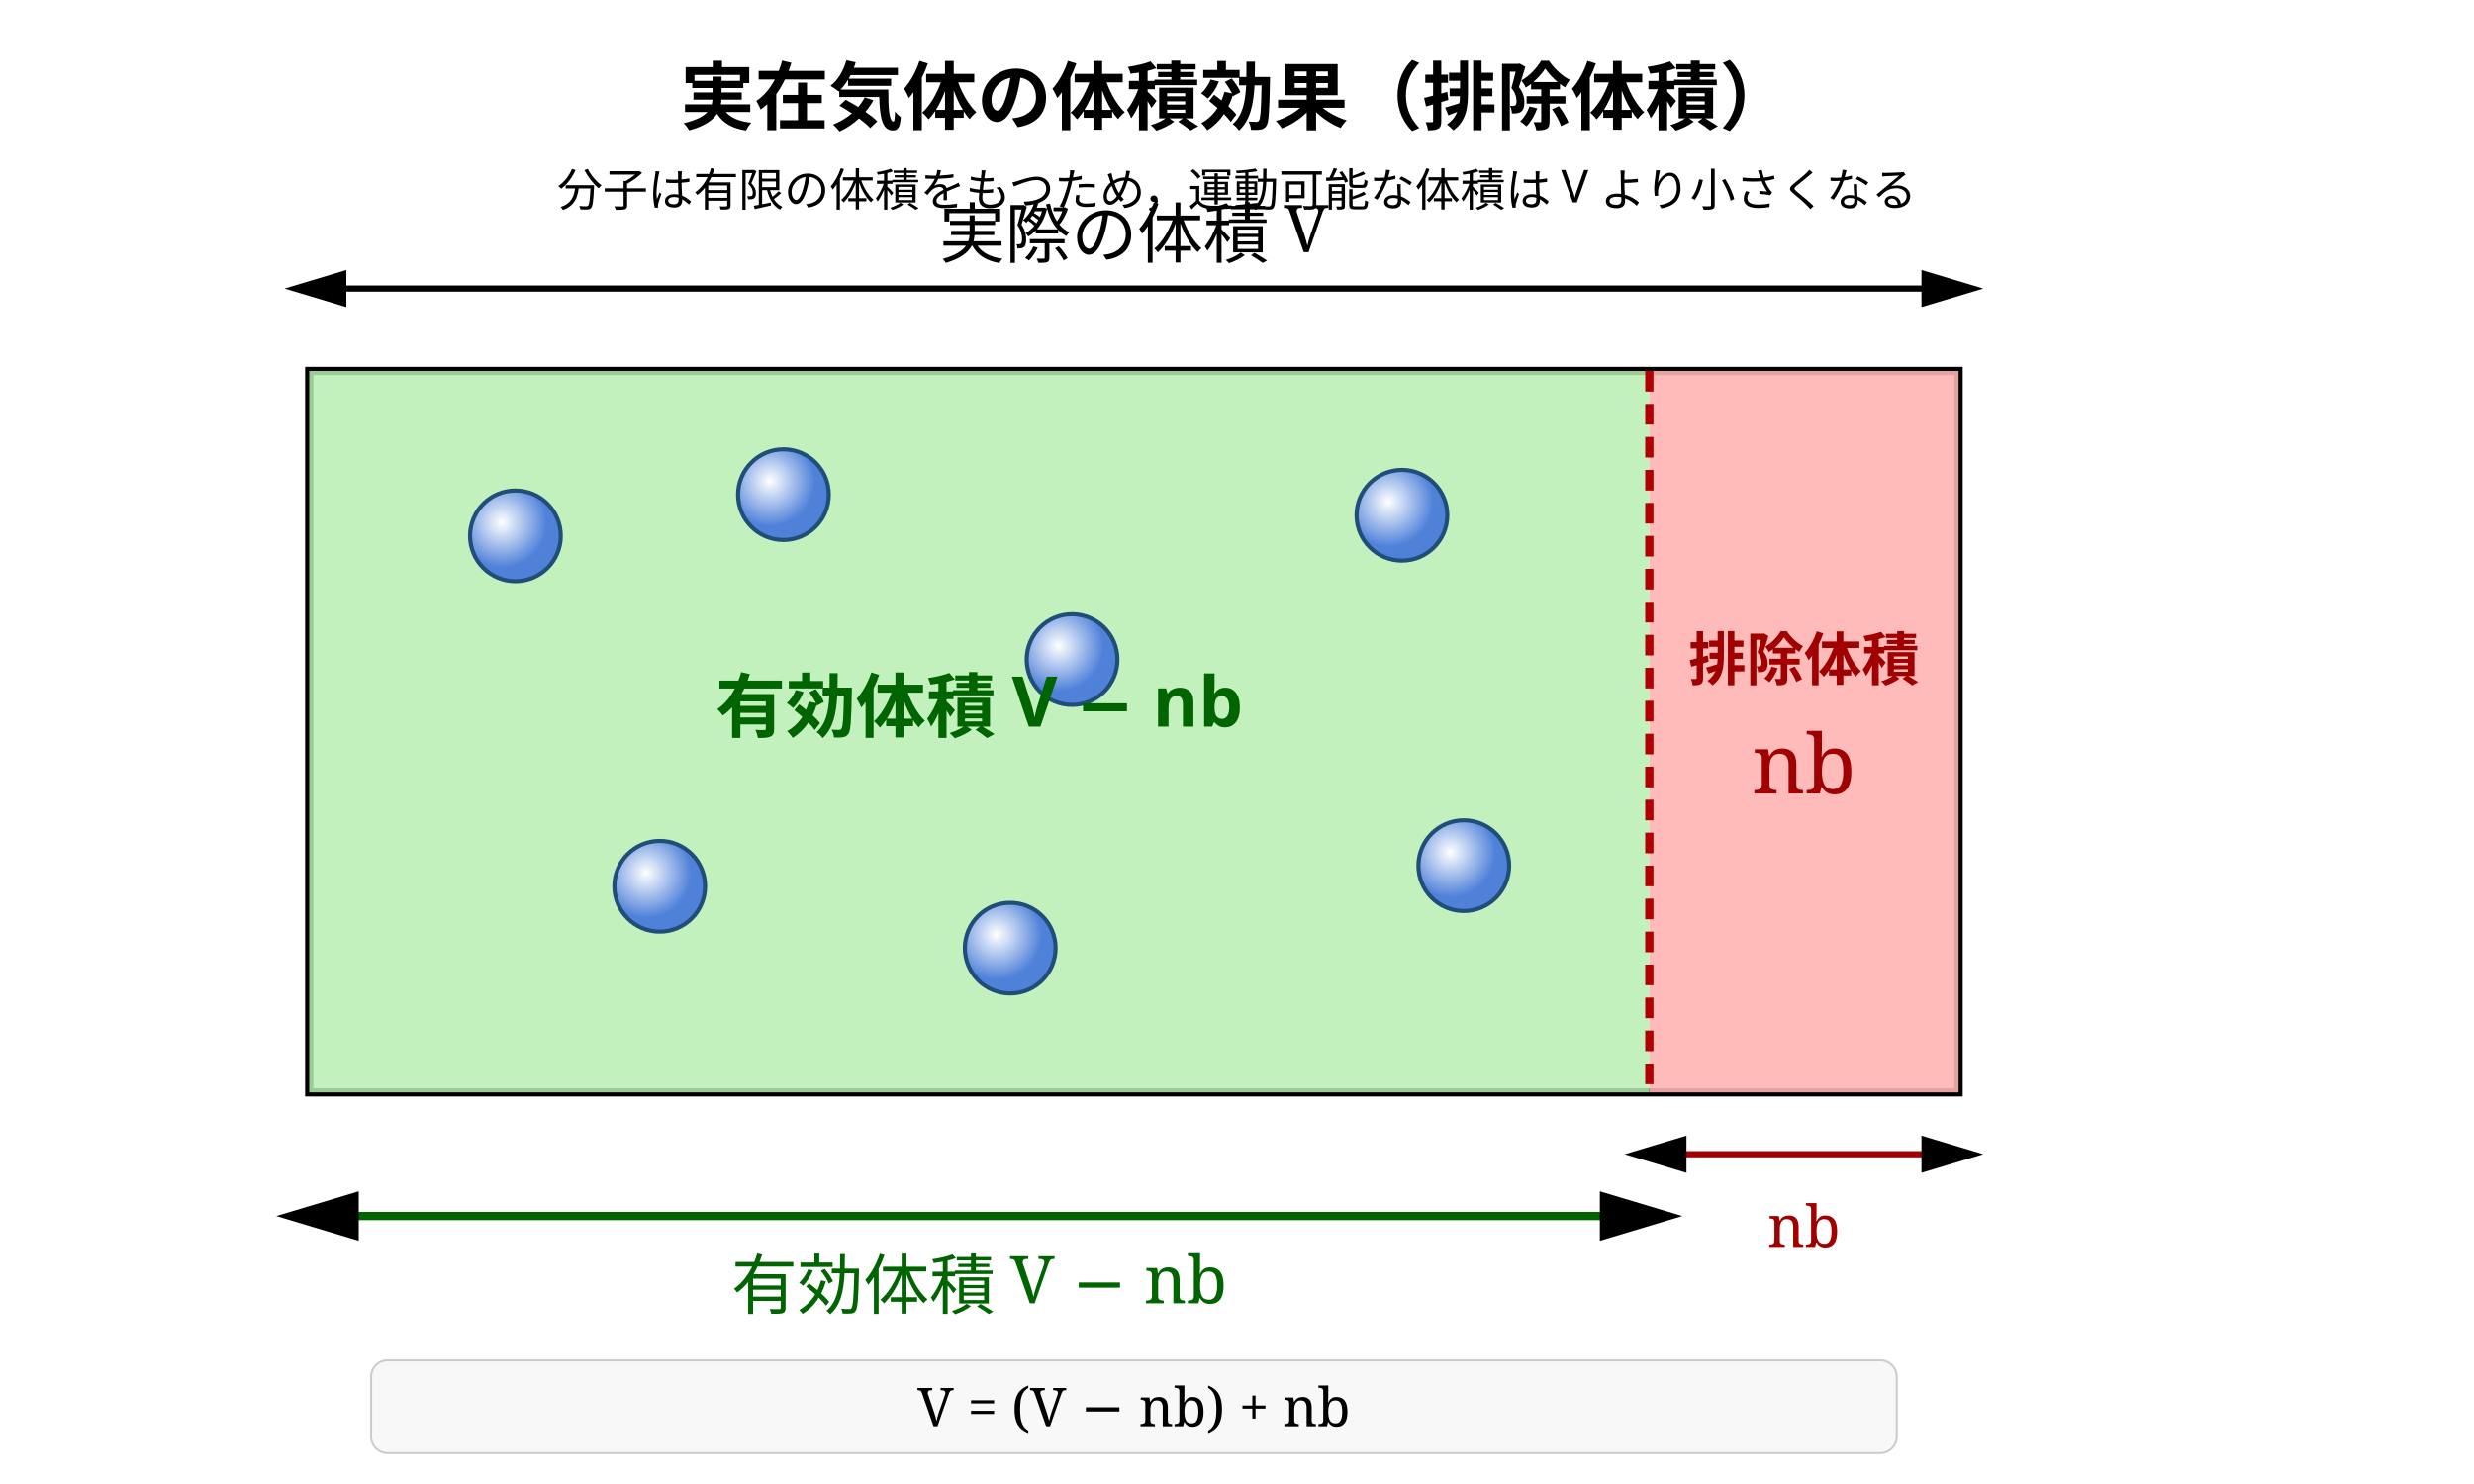
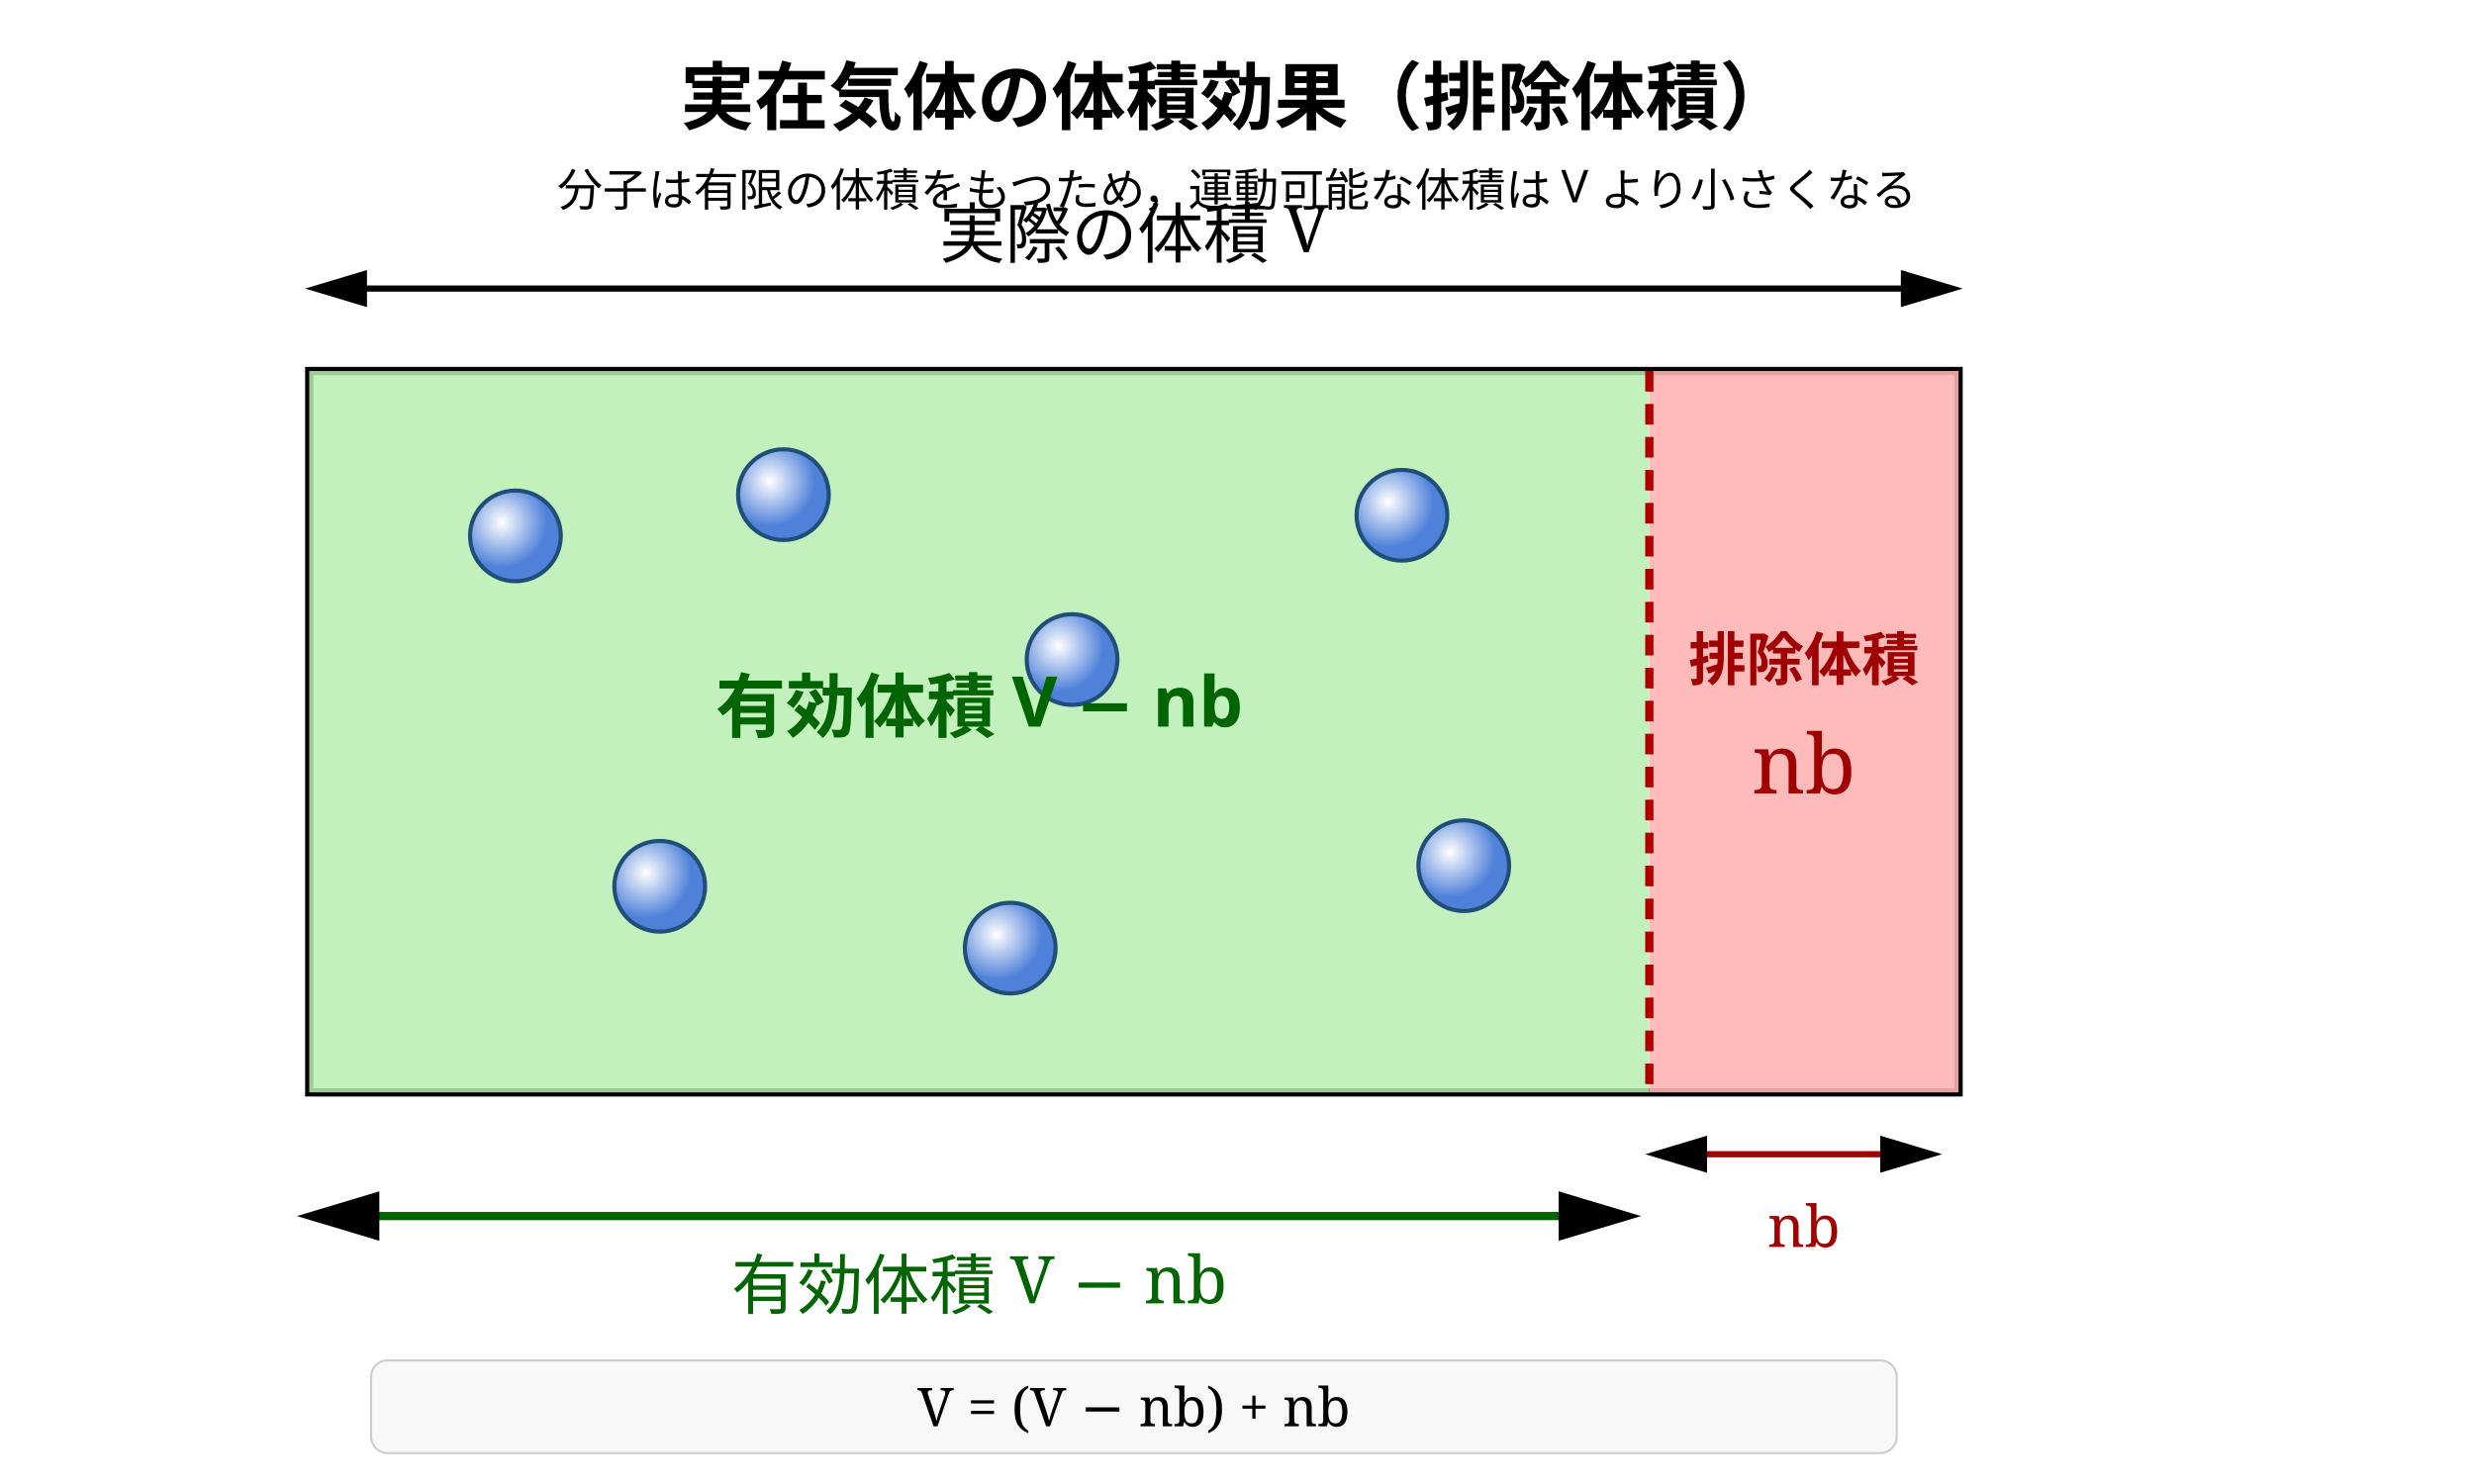
<svg xmlns="http://www.w3.org/2000/svg" width="1200" height="720" viewBox="0 0 1200 720">
  <defs>
    <marker id="arrow" markerWidth="12" markerHeight="12" refX="6" refY="3" orient="auto-start-reverse">
      <path d="M0,0 L0,6 L10,3 z" fill="black" />
    </marker>
    <radialGradient id="mol" cx="35%" cy="35%">
      <stop offset="0%" stop-color="#ffffff" />
      <stop offset="100%" stop-color="#4f81d9" />
    </radialGradient>
  </defs>
  <text x="600" y="60" text-anchor="middle" font-size="36" font-family="sans-serif" font-weight="bold">
    実在気体の体積効果（排除体積）
  </text>
  <text x="600" y="100" text-anchor="middle" font-size="22" font-family="sans-serif">
    分子は有限の体積をもつため，運動可能な体積は V より小さくなる
  </text>
  <rect x="150" y="180" width="800" height="350" fill="none" stroke="black" stroke-width="4" />
  <rect x="150" y="180" width="650" height="350" fill="#b9efb3" opacity="0.85" />
  <rect x="800" y="180" width="150" height="350" fill="#ffb3b3" opacity="0.90" />
  <line x1="800" y1="180" x2="800" y2="530" stroke="#b00000" stroke-width="4" stroke-dasharray="10 6" />
  <circle cx="250" cy="260" r="22" fill="url(#mol)" stroke="#1f4e79" stroke-width="2" />
  <circle cx="380" cy="240" r="22" fill="url(#mol)" stroke="#1f4e79" stroke-width="2" />
  <circle cx="520" cy="320" r="22" fill="url(#mol)" stroke="#1f4e79" stroke-width="2" />
  <circle cx="680" cy="250" r="22" fill="url(#mol)" stroke="#1f4e79" stroke-width="2" />
  <circle cx="710" cy="420" r="22" fill="url(#mol)" stroke="#1f4e79" stroke-width="2" />
  <circle cx="320" cy="430" r="22" fill="url(#mol)" stroke="#1f4e79" stroke-width="2" />
  <circle cx="490" cy="460" r="22" fill="url(#mol)" stroke="#1f4e79" stroke-width="2" />
  <text x="475" y="355" text-anchor="middle" font-size="34" font-family="sans-serif" font-weight="bold" fill="#006400">
    有効体積 V − nb
  </text>
  <text x="875" y="330" text-anchor="middle" font-size="28" font-family="sans-serif" font-weight="bold" fill="#a00000">
    排除体積
  </text>
  <text x="875" y="385" text-anchor="middle" font-size="40" font-family="serif" fill="#a00000">
    nb
  </text>
-   <line x1="150" y1="140" x2="950" y2="140" stroke="black" stroke-width="3" marker-start="url(#arrow)" marker-end="url(#arrow)" />
+   <line x1="160" y1="140" x2="940" y2="140" stroke="black" stroke-width="3" marker-start="url(#arrow)" marker-end="url(#arrow)" />
  <text x="550" y="125" text-anchor="middle" font-size="32" font-family="serif">
    実際の体積 V
  </text>
-   <line x1="150" y1="590" x2="800" y2="590" stroke="#006400" stroke-width="4" marker-start="url(#arrow)" marker-end="url(#arrow)" />
+   <line x1="160" y1="590" x2="780" y2="590" stroke="#006400" stroke-width="4" marker-start="url(#arrow)" marker-end="url(#arrow)" />
  <text x="475" y="635" text-anchor="middle" font-size="32" font-family="serif" fill="#006400">
    有効体積 V − nb
  </text>
-   <line x1="800" y1="560" x2="950" y2="560" stroke="#a00000" stroke-width="3" marker-start="url(#arrow)" marker-end="url(#arrow)" />
+   <line x1="810" y1="560" x2="930" y2="560" stroke="#a00000" stroke-width="3" marker-start="url(#arrow)" marker-end="url(#arrow)" />
  <text x="875" y="605" text-anchor="middle" font-size="28" font-family="serif" fill="#a00000">
    nb
  </text>
  <rect x="180" y="660" width="740" height="45" rx="8" fill="#f8f8f8" stroke="#cccccc" />
  <text x="550" y="692" text-anchor="middle" font-size="26" font-family="serif">
    V = (V − nb) + nb
  </text>
</svg>
